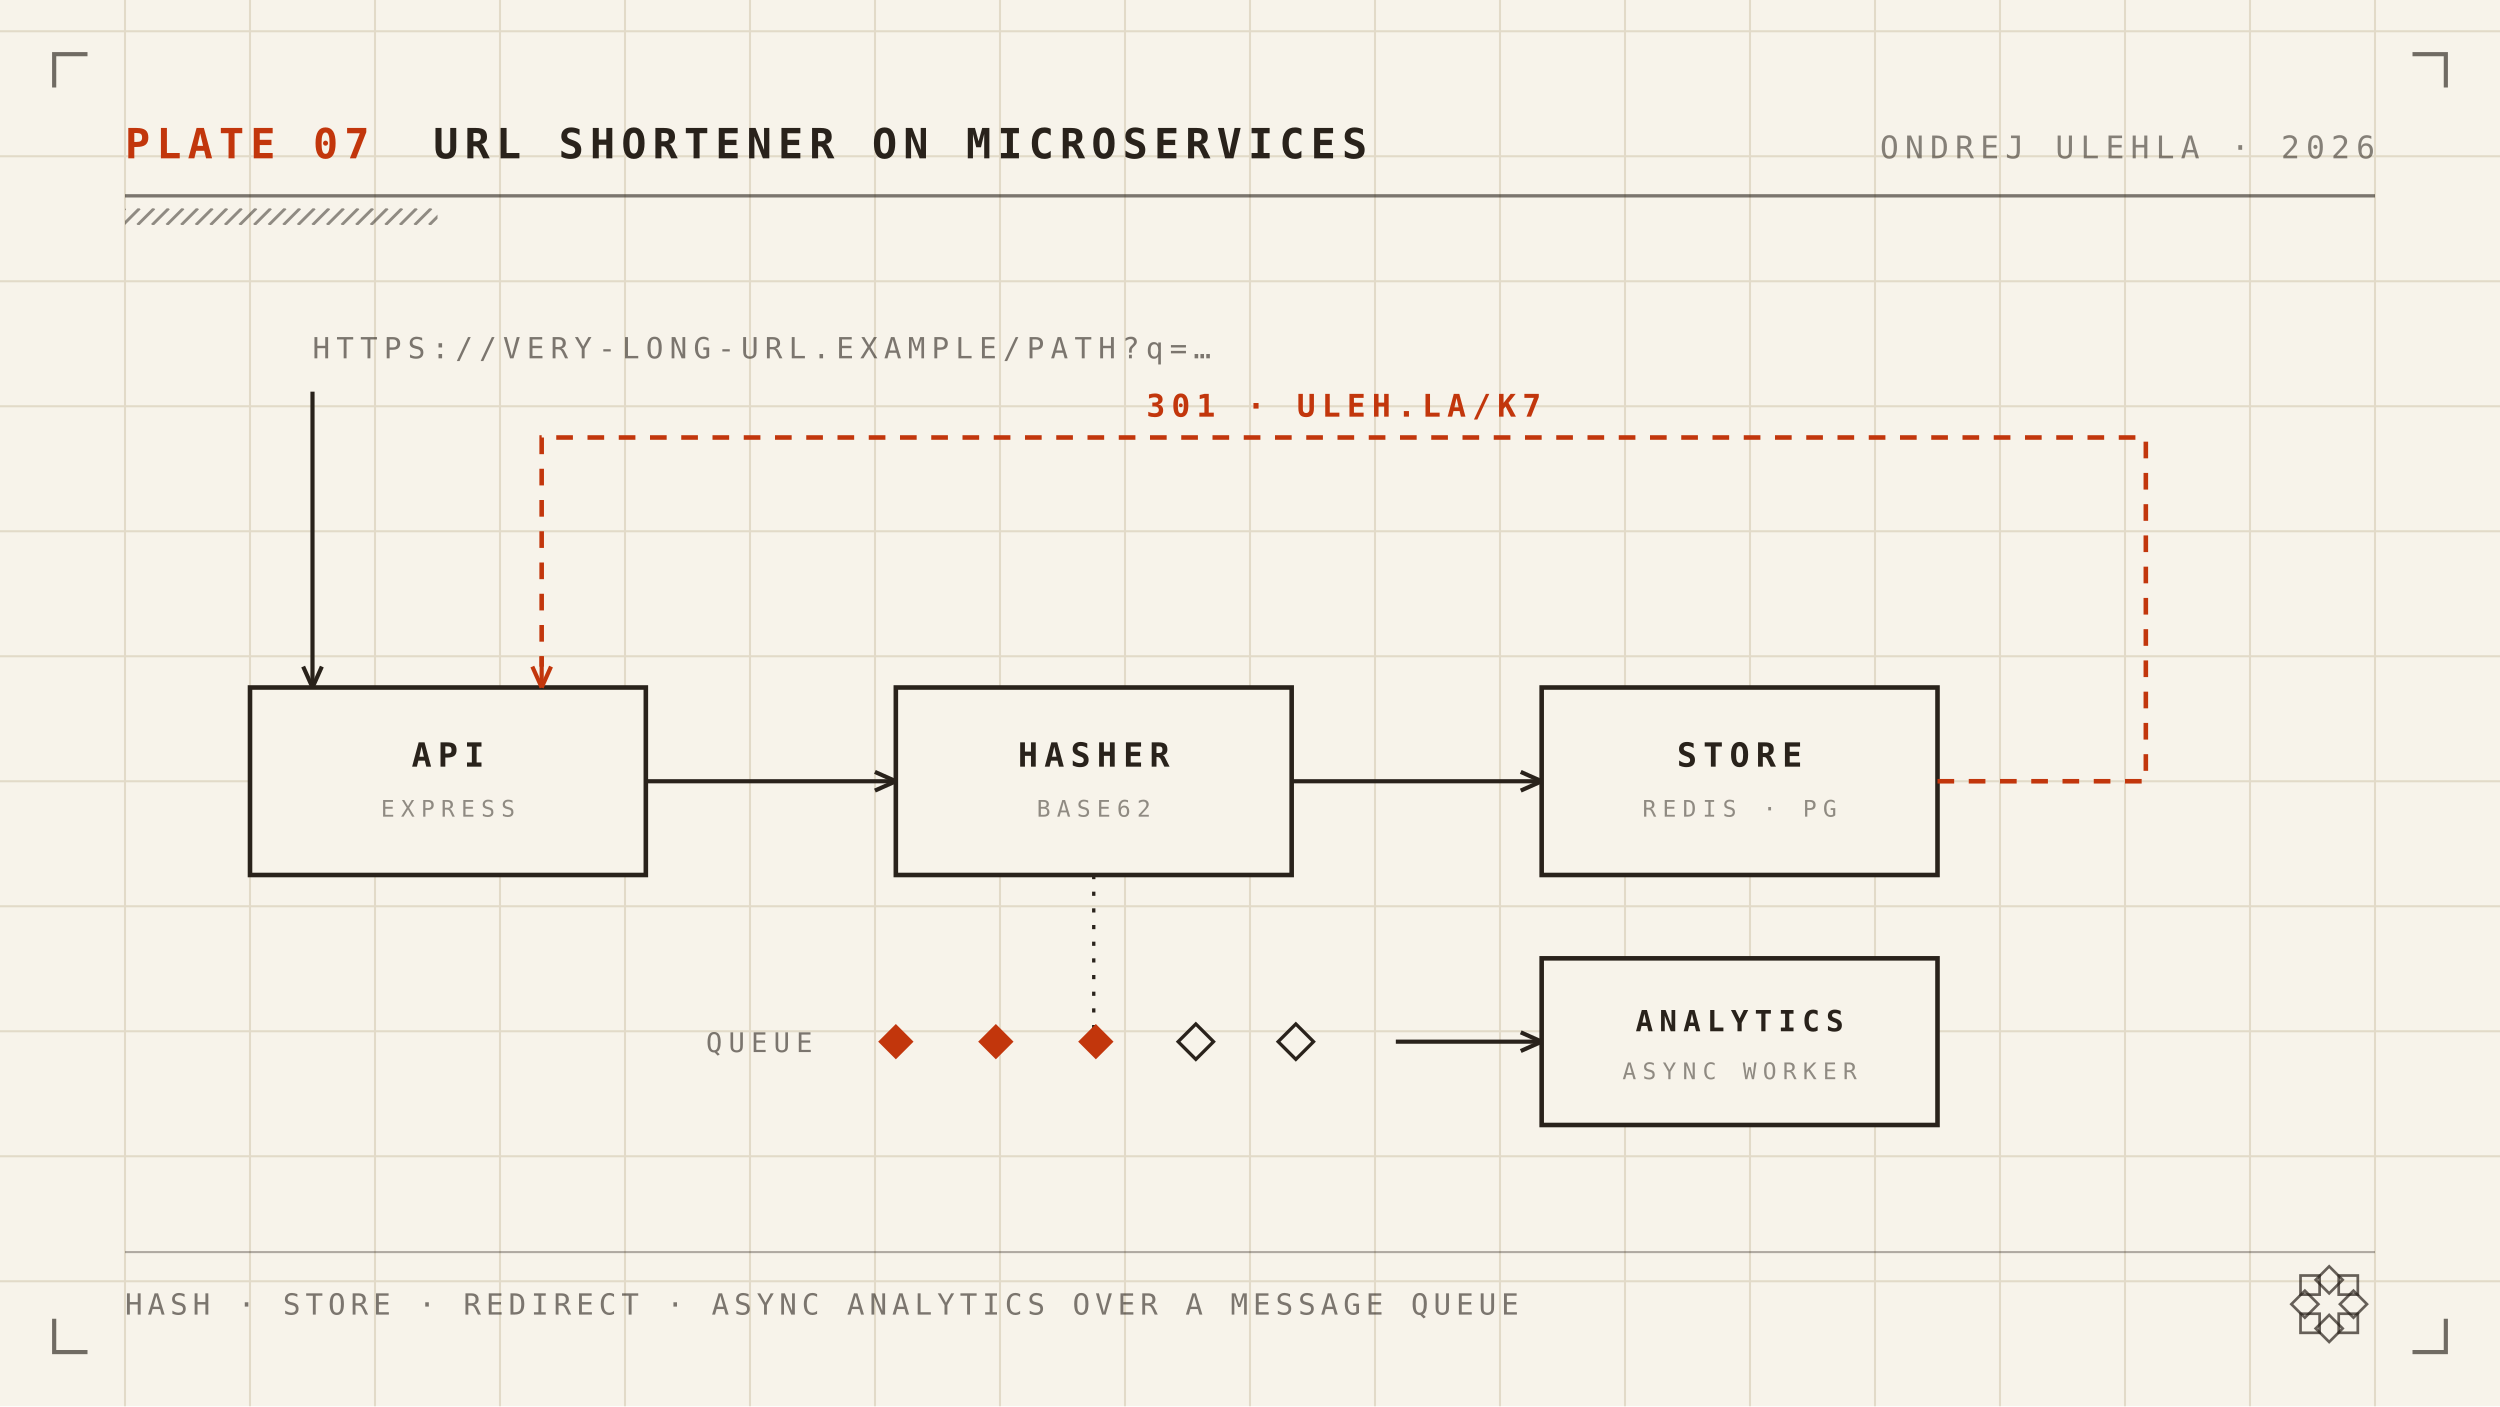
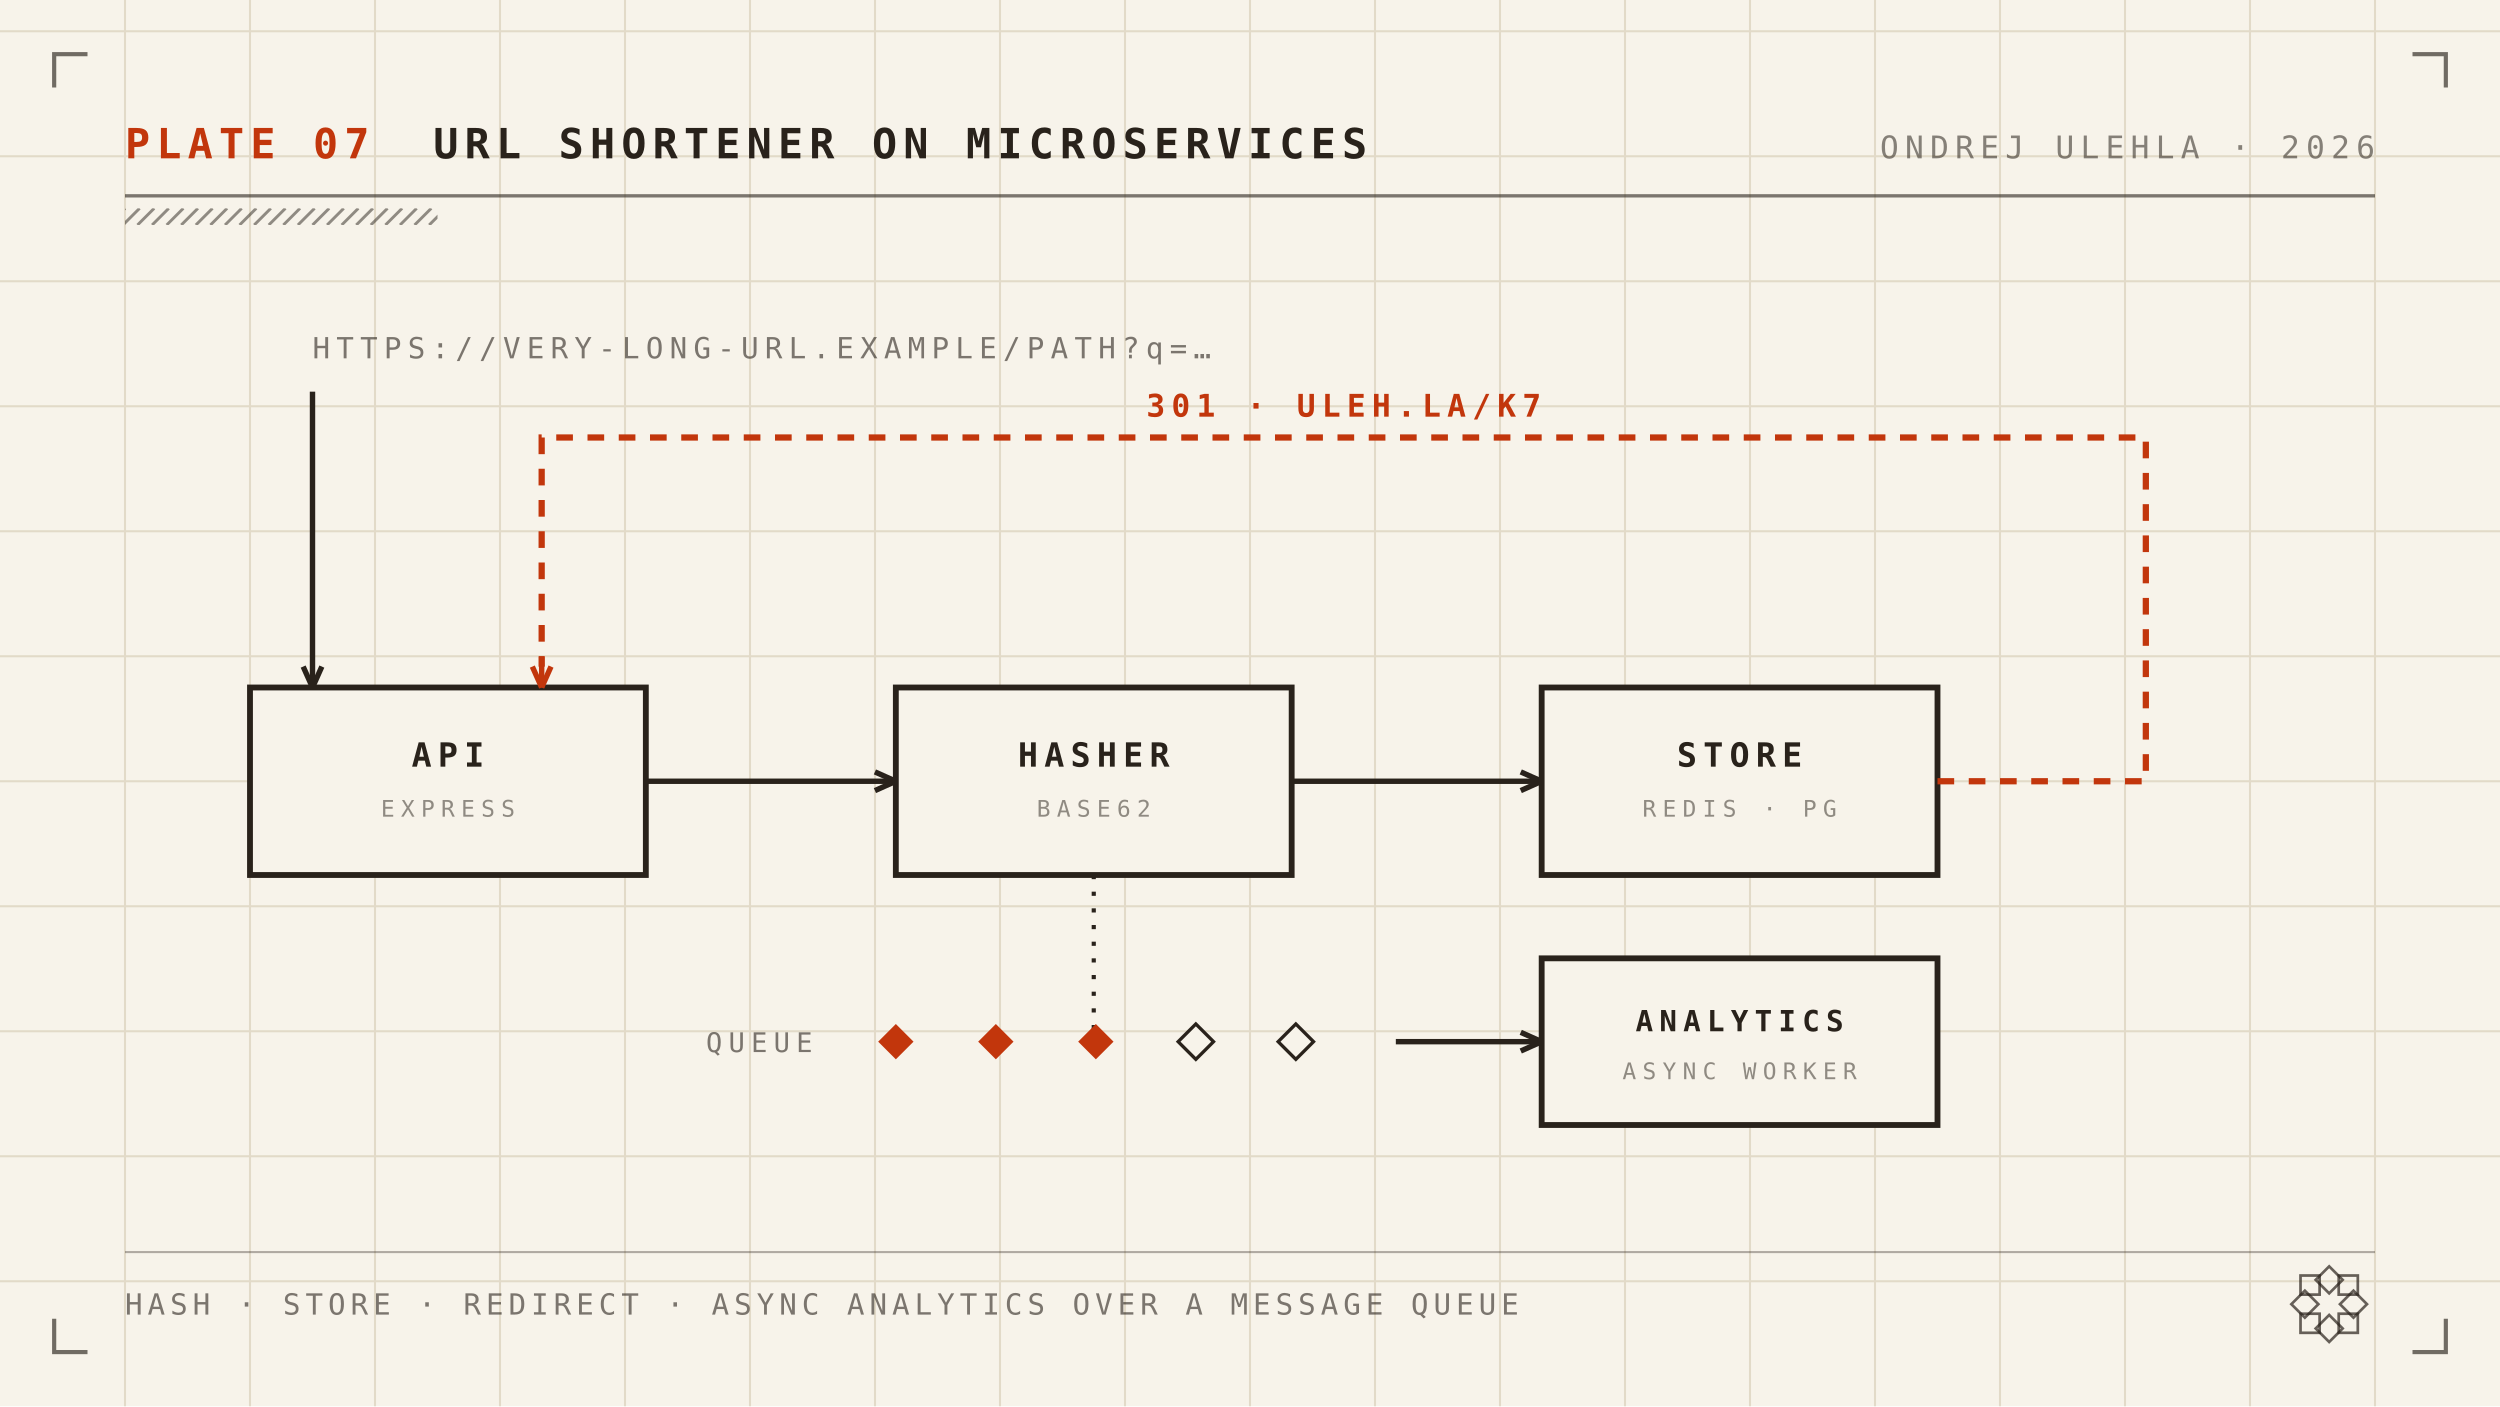
<svg xmlns="http://www.w3.org/2000/svg" width="1200" height="675" viewBox="0 0 1200 675">
  <rect width="1200" height="675" fill="#f7f3ea" />
  <g stroke="#e2dac8" stroke-width="1">
    <line x1="60" y1="0" x2="60" y2="675" />
    <line x1="120" y1="0" x2="120" y2="675" />
    <line x1="180" y1="0" x2="180" y2="675" />
    <line x1="240" y1="0" x2="240" y2="675" />
    <line x1="300" y1="0" x2="300" y2="675" />
    <line x1="360" y1="0" x2="360" y2="675" />
    <line x1="420" y1="0" x2="420" y2="675" />
    <line x1="480" y1="0" x2="480" y2="675" />
    <line x1="540" y1="0" x2="540" y2="675" />
    <line x1="600" y1="0" x2="600" y2="675" />
    <line x1="660" y1="0" x2="660" y2="675" />
    <line x1="720" y1="0" x2="720" y2="675" />
    <line x1="780" y1="0" x2="780" y2="675" />
    <line x1="840" y1="0" x2="840" y2="675" />
    <line x1="900" y1="0" x2="900" y2="675" />
    <line x1="960" y1="0" x2="960" y2="675" />
    <line x1="1020" y1="0" x2="1020" y2="675" />
    <line x1="1080" y1="0" x2="1080" y2="675" />
    <line x1="1140" y1="0" x2="1140" y2="675" />
    <line x1="0" y1="15" x2="1200" y2="15" />
    <line x1="0" y1="75" x2="1200" y2="75" />
    <line x1="0" y1="135" x2="1200" y2="135" />
    <line x1="0" y1="195" x2="1200" y2="195" />
    <line x1="0" y1="255" x2="1200" y2="255" />
    <line x1="0" y1="315" x2="1200" y2="315" />
    <line x1="0" y1="375" x2="1200" y2="375" />
    <line x1="0" y1="435" x2="1200" y2="435" />
    <line x1="0" y1="495" x2="1200" y2="495" />
    <line x1="0" y1="555" x2="1200" y2="555" />
    <line x1="0" y1="615" x2="1200" y2="615" />
  </g>
  <g stroke="#29221b" stroke-opacity="0.65" stroke-width="2">
    <path d="M26 42 V26 H42" fill="none" />
    <path d="M1158 26 H1174 V42" fill="none" />
    <path d="M1174 633 V649 H1158" fill="none" />
    <path d="M42 649 H26 V633" fill="none" />
  </g>
  <text x="60" y="76" font-family="ui-monospace, Menlo, Consolas, monospace" font-size="20" font-weight="600" letter-spacing="3" text-anchor="start" fill="#c2360c" fill-opacity="1">PLATE 07</text>
  <text x="208" y="76" font-family="ui-monospace, Menlo, Consolas, monospace" font-size="20" font-weight="600" letter-spacing="3" text-anchor="start" fill="#29221b" fill-opacity="1">URL SHORTENER ON MICROSERVICES</text>
  <text x="1140" y="76" font-family="ui-monospace, Menlo, Consolas, monospace" font-size="15" font-weight="500" letter-spacing="3" text-anchor="end" fill="#29221b" fill-opacity="0.55">ONDREJ ULEHLA · 2026</text>
  <line x1="60" y1="94" x2="1140" y2="94" stroke="#29221b" stroke-opacity="0.6" stroke-width="1.6" />
  <g clip-path="url(#hp-60-100)">
    <defs>
      <clipPath id="hp-60-100">
        <rect x="60" y="100" width="150" height="8" />
      </clipPath>
    </defs>
    <g stroke="#29221b" stroke-opacity="0.5" stroke-width="1.4">
      <line x1="52" y1="108" x2="60" y2="100" />
      <line x1="59" y1="108" x2="67" y2="100" />
      <line x1="66" y1="108" x2="74" y2="100" />
      <line x1="73" y1="108" x2="81" y2="100" />
      <line x1="80" y1="108" x2="88" y2="100" />
      <line x1="87" y1="108" x2="95" y2="100" />
      <line x1="94" y1="108" x2="102" y2="100" />
      <line x1="101" y1="108" x2="109" y2="100" />
      <line x1="108" y1="108" x2="116" y2="100" />
      <line x1="115" y1="108" x2="123" y2="100" />
      <line x1="122" y1="108" x2="130" y2="100" />
      <line x1="129" y1="108" x2="137" y2="100" />
      <line x1="136" y1="108" x2="144" y2="100" />
      <line x1="143" y1="108" x2="151" y2="100" />
      <line x1="150" y1="108" x2="158" y2="100" />
      <line x1="157" y1="108" x2="165" y2="100" />
      <line x1="164" y1="108" x2="172" y2="100" />
      <line x1="171" y1="108" x2="179" y2="100" />
      <line x1="178" y1="108" x2="186" y2="100" />
      <line x1="185" y1="108" x2="193" y2="100" />
      <line x1="192" y1="108" x2="200" y2="100" />
      <line x1="199" y1="108" x2="207" y2="100" />
      <line x1="206" y1="108" x2="214" y2="100" />
      <line x1="213" y1="108" x2="221" y2="100" />
    </g>
  </g>
  <text x="150" y="172" font-family="ui-monospace, Menlo, Consolas, monospace" font-size="14" font-weight="500" letter-spacing="3" text-anchor="start" fill="#29221b" fill-opacity="0.6">HTTPS://VERY-LONG-URL.EXAMPLE/PATH?q=…</text>
-   <line x1="150" y1="188" x2="150" y2="330" stroke="#29221b" stroke-width="2" />
-   <path d="M150 330 L145.515 319.956 M150 330 L154.485 319.956" stroke="#29221b" stroke-width="2" fill="none" />
-   <rect x="120" y="330" width="190" height="90" fill="#f7f3ea" stroke="#29221b" stroke-width="2.2" />
+   <line x1="150" y1="188" x2="150" y2="330" stroke="#29221b" stroke-width="2.6" />
+   <path d="M150 330 L145.515 319.956 M150 330 L154.485 319.956" stroke="#29221b" stroke-width="2.6" fill="none" />
+   <rect x="120" y="330" width="190" height="90" fill="#f7f3ea" stroke="#29221b" stroke-width="2.8" />
  <text x="215" y="368" font-family="ui-monospace, Menlo, Consolas, monospace" font-size="16" font-weight="600" letter-spacing="3" text-anchor="middle" fill="#29221b" fill-opacity="1">API</text>
  <text x="215" y="392" font-family="ui-monospace, Menlo, Consolas, monospace" font-size="11" font-weight="500" letter-spacing="3" text-anchor="middle" fill="#29221b" fill-opacity="0.5">EXPRESS</text>
-   <line x1="310" y1="375" x2="430" y2="375" stroke="#29221b" stroke-width="2" />
-   <path d="M430 375 L419.956 379.485 M430 375 L419.956 370.515" stroke="#29221b" stroke-width="2" fill="none" />
-   <rect x="430" y="330" width="190" height="90" fill="#f7f3ea" stroke="#29221b" stroke-width="2.2" />
+   <line x1="310" y1="375" x2="430" y2="375" stroke="#29221b" stroke-width="2.6" />
+   <path d="M430 375 L419.956 379.485 M430 375 L419.956 370.515" stroke="#29221b" stroke-width="2.6" fill="none" />
+   <rect x="430" y="330" width="190" height="90" fill="#f7f3ea" stroke="#29221b" stroke-width="2.8" />
  <text x="525" y="368" font-family="ui-monospace, Menlo, Consolas, monospace" font-size="16" font-weight="600" letter-spacing="3" text-anchor="middle" fill="#29221b" fill-opacity="1">HASHER</text>
  <text x="525" y="392" font-family="ui-monospace, Menlo, Consolas, monospace" font-size="11" font-weight="500" letter-spacing="3" text-anchor="middle" fill="#29221b" fill-opacity="0.5">BASE62</text>
-   <line x1="620" y1="375" x2="740" y2="375" stroke="#29221b" stroke-width="2" />
-   <path d="M740 375 L729.956 379.485 M740 375 L729.956 370.515" stroke="#29221b" stroke-width="2" fill="none" />
-   <rect x="740" y="330" width="190" height="90" fill="#f7f3ea" stroke="#29221b" stroke-width="2.2" />
+   <line x1="620" y1="375" x2="740" y2="375" stroke="#29221b" stroke-width="2.6" />
+   <path d="M740 375 L729.956 379.485 M740 375 L729.956 370.515" stroke="#29221b" stroke-width="2.6" fill="none" />
+   <rect x="740" y="330" width="190" height="90" fill="#f7f3ea" stroke="#29221b" stroke-width="2.8" />
  <text x="835" y="368" font-family="ui-monospace, Menlo, Consolas, monospace" font-size="16" font-weight="600" letter-spacing="3" text-anchor="middle" fill="#29221b" fill-opacity="1">STORE</text>
  <text x="835" y="392" font-family="ui-monospace, Menlo, Consolas, monospace" font-size="11" font-weight="500" letter-spacing="3" text-anchor="middle" fill="#29221b" fill-opacity="0.5">REDIS · PG</text>
-   <path d="M930 375 H 1030 V 210 H 260 V 320" stroke="#c2360c" stroke-width="2.2" fill="none" stroke-dasharray="8 7" />
-   <line x1="260" y1="315" x2="260" y2="330" stroke="#c2360c" stroke-width="2" />
-   <path d="M260 330 L255.515 319.956 M260 330 L264.485 319.956" stroke="#c2360c" stroke-width="2" fill="none" />
+   <path d="M930 375 H 1030 V 210 H 260 V 320" stroke="#c2360c" stroke-width="3" fill="none" stroke-dasharray="8 7" />
+   <line x1="260" y1="315" x2="260" y2="330" stroke="#c2360c" stroke-width="2.6" />
+   <path d="M260 330 L255.515 319.956 M260 330 L264.485 319.956" stroke="#c2360c" stroke-width="2.6" fill="none" />
  <text x="645" y="200" font-family="ui-monospace, Menlo, Consolas, monospace" font-size="15" font-weight="600" letter-spacing="3" text-anchor="middle" fill="#c2360c" fill-opacity="1">301 · ULEH.LA/K7</text>
-   <line x1="525" y1="420" x2="525" y2="500" stroke="#29221b" stroke-width="1.6" fill="none" stroke-dasharray="2 6" />
+   <line x1="525" y1="420" x2="525" y2="500" stroke="#29221b" stroke-width="2" fill="none" stroke-dasharray="2 6" />
  <rect x="424" y="494" width="12" height="12" fill="#c2360c" transform="rotate(45 430 500)" />
  <rect x="472" y="494" width="12" height="12" fill="#c2360c" transform="rotate(45 478 500)" />
  <rect x="520" y="494" width="12" height="12" fill="#c2360c" transform="rotate(45 526 500)" />
  <rect x="568" y="494" width="12" height="12" fill="#f7f3ea" transform="rotate(45 574 500)" />
  <rect x="568" y="494" width="12" height="12" fill="none" stroke="#29221b" stroke-width="1.6" transform="rotate(45 574 500)" />
  <rect x="616" y="494" width="12" height="12" fill="#f7f3ea" transform="rotate(45 622 500)" />
  <rect x="616" y="494" width="12" height="12" fill="none" stroke="#29221b" stroke-width="1.6" transform="rotate(45 622 500)" />
  <text x="390" y="505" font-family="ui-monospace, Menlo, Consolas, monospace" font-size="13" font-weight="500" letter-spacing="3" text-anchor="end" fill="#29221b" fill-opacity="0.6">QUEUE</text>
-   <line x1="670" y1="500" x2="740" y2="500" stroke="#29221b" stroke-width="2" />
-   <path d="M740 500 L729.956 504.485 M740 500 L729.956 495.515" stroke="#29221b" stroke-width="2" fill="none" />
-   <rect x="740" y="460" width="190" height="80" fill="#f7f3ea" stroke="#29221b" stroke-width="2.2" />
+   <line x1="670" y1="500" x2="740" y2="500" stroke="#29221b" stroke-width="2.6" />
+   <path d="M740 500 L729.956 504.485 M740 500 L729.956 495.515" stroke="#29221b" stroke-width="2.6" fill="none" />
+   <rect x="740" y="460" width="190" height="80" fill="#f7f3ea" stroke="#29221b" stroke-width="2.8" />
  <text x="835" y="495" font-family="ui-monospace, Menlo, Consolas, monospace" font-size="14" font-weight="600" letter-spacing="3" text-anchor="middle" fill="#29221b" fill-opacity="1">ANALYTICS</text>
  <text x="835" y="518" font-family="ui-monospace, Menlo, Consolas, monospace" font-size="11" font-weight="500" letter-spacing="3" text-anchor="middle" fill="#29221b" fill-opacity="0.5">ASYNC WORKER</text>
  <line x1="60" y1="601" x2="1140" y2="601" stroke="#29221b" stroke-opacity="0.35" stroke-width="1" />
  <text x="60" y="631" font-family="ui-monospace, Menlo, Consolas, monospace" font-size="14" font-weight="500" letter-spacing="2.4" text-anchor="start" fill="#29221b" fill-opacity="0.6">HASH · STORE · REDIRECT · ASYNC ANALYTICS OVER A MESSAGE QUEUE</text>
  <g fill="none" stroke="#29221b" stroke-opacity="0.7" stroke-width="1.56" transform="translate(1098 606) scale(0.8333333)">
    <rect x="7.5" y="7.5" width="11" height="11" />
    <rect x="29.5" y="7.5" width="11" height="11" />
    <rect x="7.5" y="29.5" width="11" height="11" />
    <rect x="29.5" y="29.5" width="11" height="11" />
    <rect x="18.5" y="4.5" width="11" height="11" transform="rotate(45 24 10)" />
    <rect x="32.5" y="18.5" width="11" height="11" transform="rotate(45 38 24)" />
    <rect x="18.5" y="32.5" width="11" height="11" transform="rotate(45 24 38)" />
    <rect x="4.5" y="18.5" width="11" height="11" transform="rotate(45 10 24)" />
  </g>
</svg>
